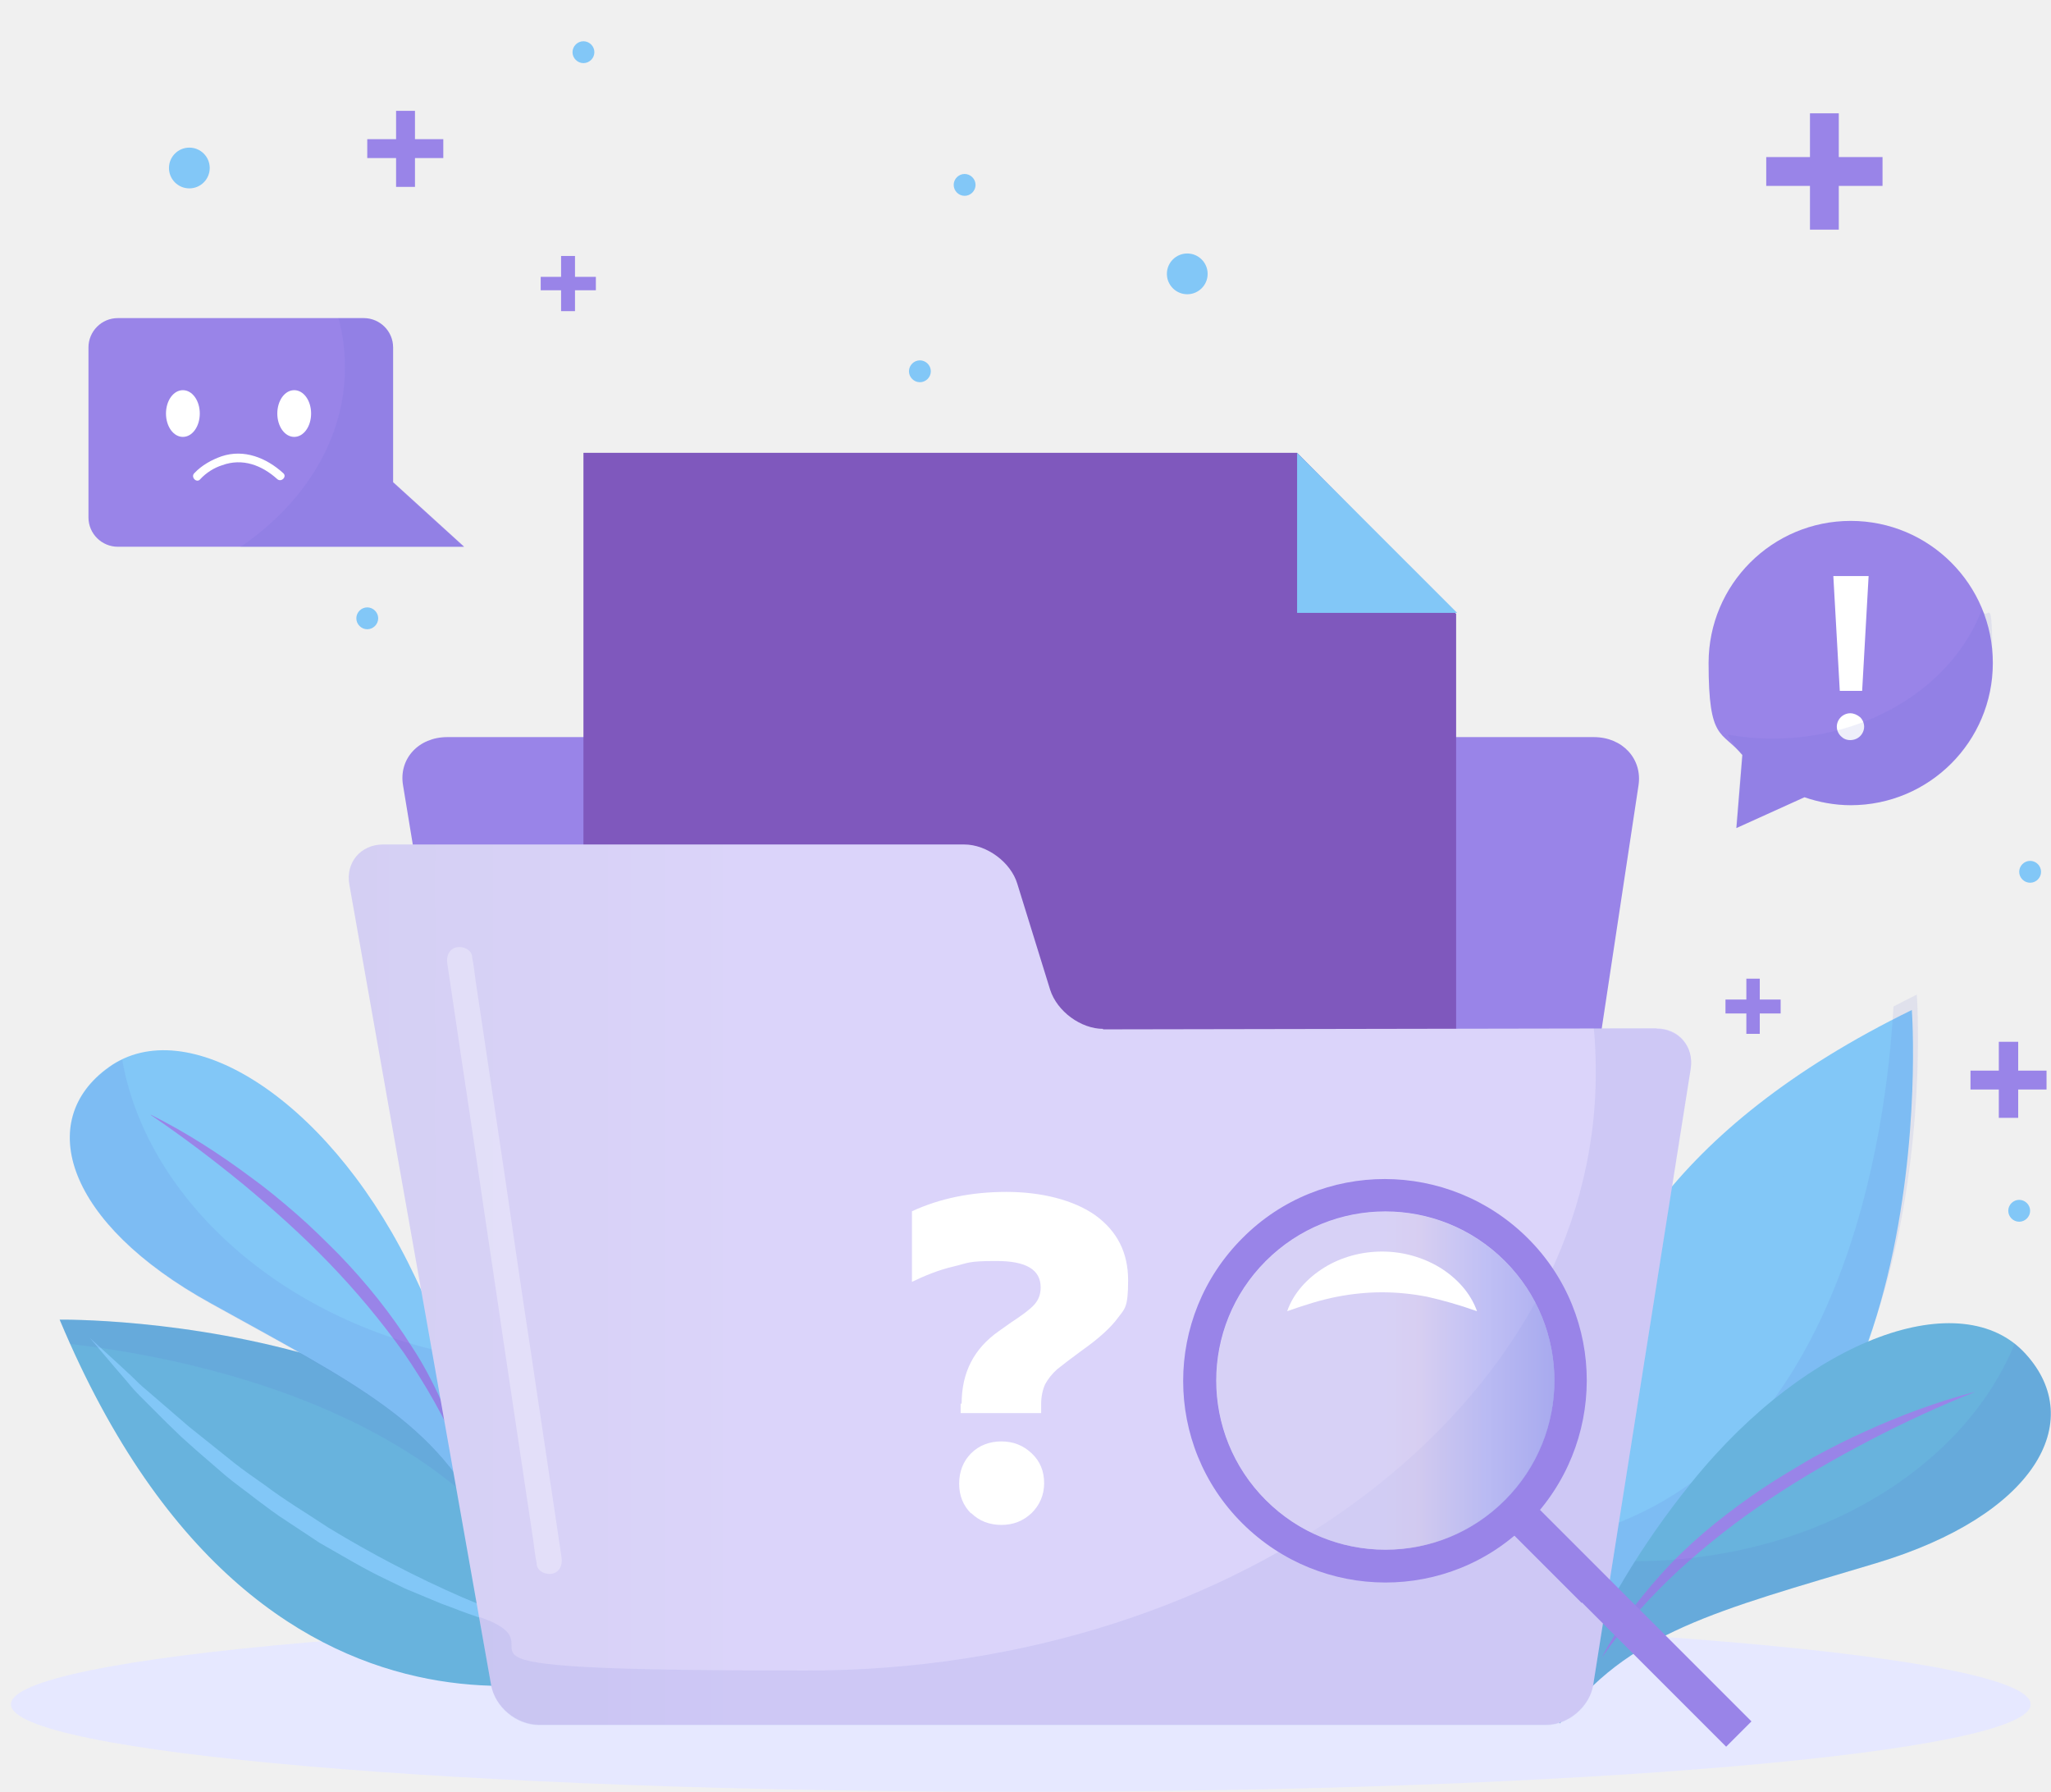
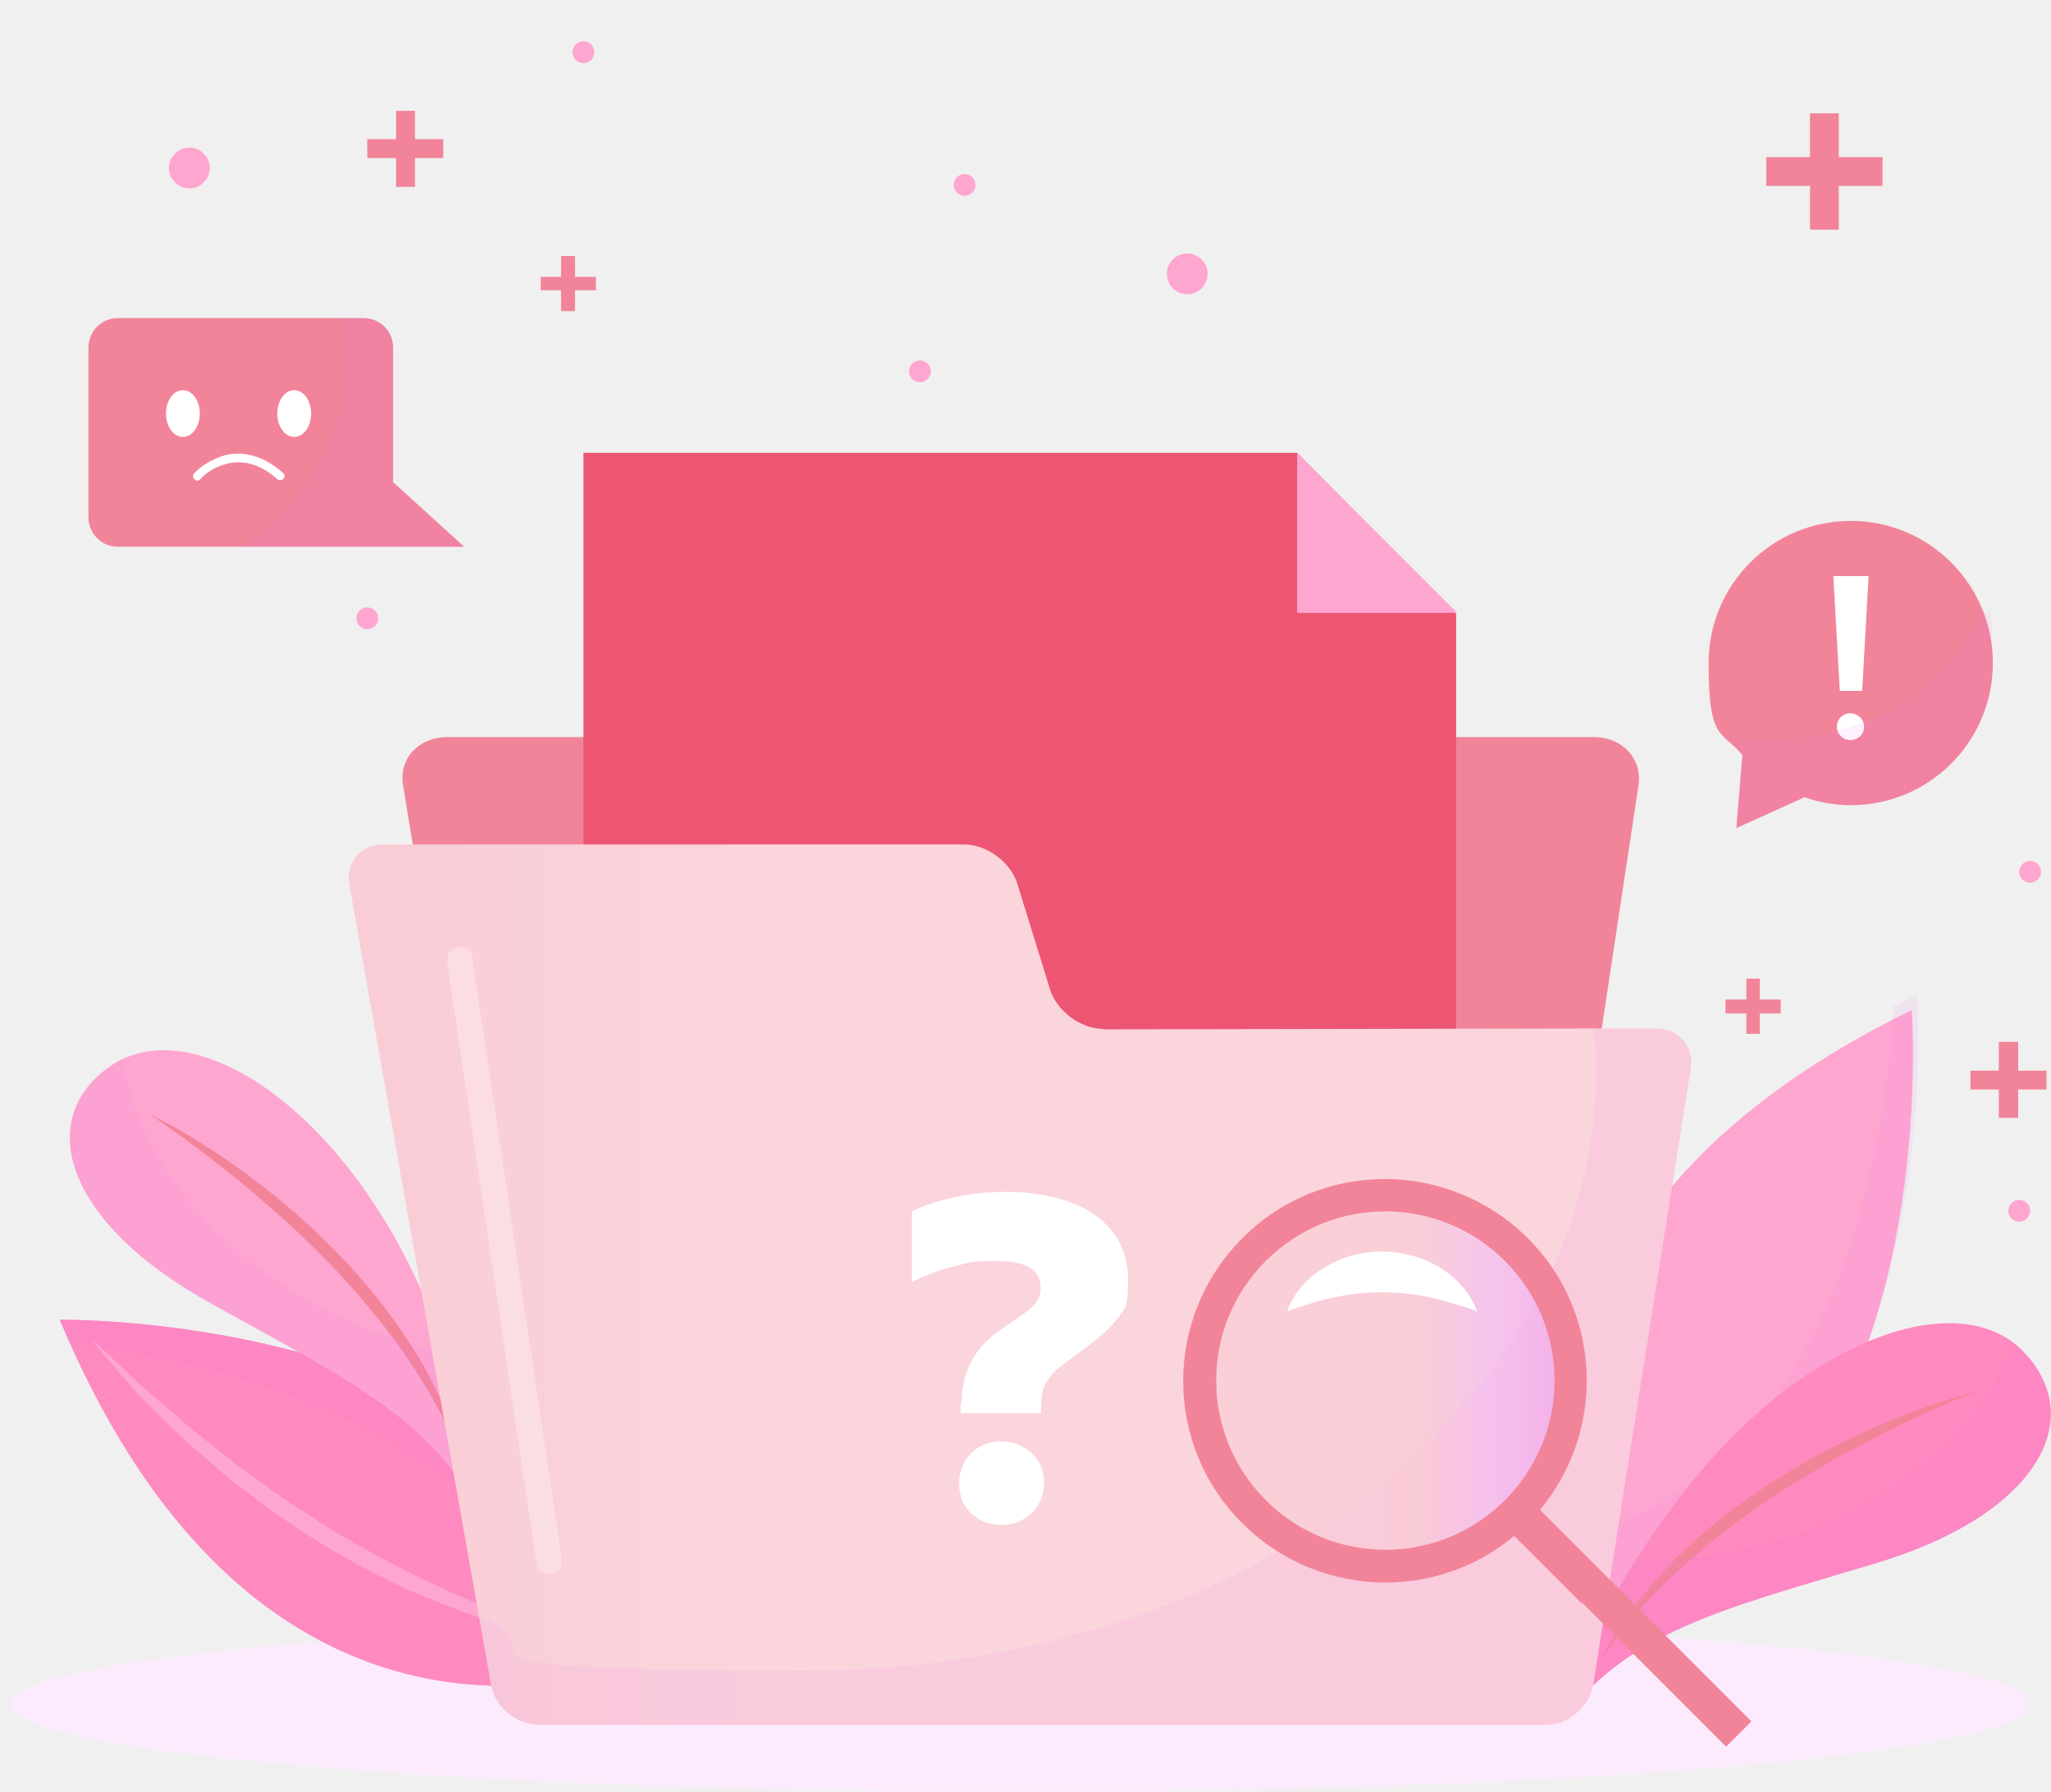
<svg xmlns="http://www.w3.org/2000/svg" id="Layer_2" version="1.1" viewBox="0 0 412.7 360.5">
  <defs>
    <style>
      .st0 {
        fill: url(#linear-gradient1);
      }

      .st1 {
-         fill: #9984e8;
+         fill: #f28499;
      }

      .st2 {
-         fill: #82c7f7;
+         fill: url(#linear-gradient);
      }

      .st3 {
-         fill: #e6e8ff;
+         fill: #fcebfd;
      }

      .st4 {
-         fill: url(#linear-gradient);
+         fill: #fff;
      }

      .st5 {
-         fill: #fff;
+         fill: #e772ee;
+         opacity: .1;
      }

-       .st6 {
-         fill: #68b3dd;
+       .st5, .st6 {
+         isolation: isolate;
      }

      .st7 {
        opacity: .3;
      }

      .st8 {
-         fill: #525fd1;
-         opacity: .1;
+         fill: #fea6cf;
      }

-       .st8, .st9 {
-         isolation: isolate;
+       .st6 {
+         fill: url(#linear-gradient2);
+         opacity: .6;
      }

      .st9 {
-         fill: url(#linear-gradient2);
-         opacity: .6;
+         fill: #fe8abf;
      }
    </style>
-     <linearGradient id="linear-gradient" x1="117.4" y1="192.2" x2="293" y2="192.2" gradientUnits="userSpaceOnUse">
-       <stop offset="0" stop-color="#7f58bd" />
-       <stop offset=".3" stop-color="#7f58bd" />
-       <stop offset=".4" stop-color="#7f58bd" />
-       <stop offset=".6" stop-color="#7f58bd" />
-       <stop offset=".8" stop-color="#7f58bd" />
-       <stop offset="1" stop-color="#7f58bd" />
+     <linearGradient id="linear-gradient" x1="117.4" y1="169.1" x2="293" y2="169.1" gradientTransform="translate(0 361.3) scale(1 -1)" gradientUnits="userSpaceOnUse">
+       <stop offset="0" stop-color="#ed5673" />
+       <stop offset=".3" stop-color="#ed5673" />
+       <stop offset=".4" stop-color="#ed5673" />
+       <stop offset=".6" stop-color="#ed5673" />
+       <stop offset=".8" stop-color="#ed5673" />
+       <stop offset="1" stop-color="#ed5673" />
    </linearGradient>
-     <linearGradient id="linear-gradient1" x1="70.2" y1="258.5" x2="340.4" y2="258.5" gradientUnits="userSpaceOnUse">
-       <stop offset="0" stop-color="#d4cff3" />
-       <stop offset="0" stop-color="#d4cff3" />
-       <stop offset=".3" stop-color="#dbd4fa" />
-       <stop offset="1" stop-color="#dbd4fa" />
+     <linearGradient id="linear-gradient1" x1="70.2" y1="102.8" x2="340.3" y2="102.8" gradientTransform="translate(0 361.3) scale(1 -1)" gradientUnits="userSpaceOnUse">
+       <stop offset="0" stop-color="#faccd5" />
+       <stop offset="0" stop-color="#faccd5" />
+       <stop offset=".3" stop-color="#fbd5dc" />
+       <stop offset="1" stop-color="#fbd5dc" />
    </linearGradient>
-     <linearGradient id="linear-gradient2" x1="244.7" y1="277.8" x2="312.8" y2="277.8" gradientUnits="userSpaceOnUse">
-       <stop offset=".5" stop-color="#d4cff3" />
-       <stop offset=".6" stop-color="#d3caeb" />
-       <stop offset=".8" stop-color="#acb1f1" />
-       <stop offset="1" stop-color="#8f96ea" />
-       <stop offset="1" stop-color="#7191e4" />
+     <linearGradient id="linear-gradient2" x1="244.7" y1="83.5" x2="312.8" y2="83.5" gradientTransform="translate(0 361.3) scale(1 -1)" gradientUnits="userSpaceOnUse">
+       <stop offset=".5" stop-color="#faccd5" />
+       <stop offset=".6" stop-color="#f9c9d2" />
+       <stop offset=".8" stop-color="#f3bbf7" />
+       <stop offset="1" stop-color="#efa3f4" />
+       <stop offset="1" stop-color="#ed98f3" />
    </linearGradient>
  </defs>
  <g id="OBJECTS">
    <g>
      <ellipse class="st3" cx="205.4" cy="342.9" rx="203.2" ry="17.6" />
      <g>
        <polygon class="st1" points="406.1 215.4 406.1 209.6 402.2 209.6 402.2 215.4 396.5 215.4 396.5 219.2 402.2 219.2 402.2 224.9 406.1 224.9 406.1 219.2 411.8 219.2 411.8 215.4 406.1 215.4" />
        <polygon class="st1" points="370 31.6 370 22.8 364.2 22.8 364.2 31.6 355.4 31.6 355.4 37.4 364.2 37.4 364.2 46.2 370 46.2 370 37.4 378.8 37.4 378.8 31.6 370 31.6" />
        <polygon class="st1" points="354.1 201.1 354.1 196.9 351.4 196.9 351.4 201.1 347.2 201.1 347.2 203.9 351.4 203.9 351.4 208 354.1 208 354.1 203.9 358.3 203.9 358.3 201.1 354.1 201.1" />
        <polygon class="st1" points="115.7 55.7 115.7 51.5 112.9 51.5 112.9 55.7 108.8 55.7 108.8 58.4 112.9 58.4 112.9 62.6 115.7 62.6 115.7 58.4 119.9 58.4 119.9 55.7 115.7 55.7" />
        <polygon class="st1" points="83.5 28 83.5 22.3 79.7 22.3 79.7 28 73.9 28 73.9 31.8 79.7 31.8 79.7 37.6 83.5 37.6 83.5 31.8 89.2 31.8 89.2 28 83.5 28" />
      </g>
      <g>
-         <path class="st2" d="M187.3,74.7c0,1.2-1,2.2-2.2,2.2s-2.2-1-2.2-2.2,1-2.2,2.2-2.2,2.2,1,2.2,2.2Z" />
-         <path class="st2" d="M196.3,37.2c0,1.2-1,2.2-2.2,2.2s-2.2-1-2.2-2.2,1-2.2,2.2-2.2,2.2,1,2.2,2.2Z" />
-         <circle class="st2" cx="238.9" cy="55.1" r="4.1" />
-         <path class="st2" d="M410.7,175.4c0,1.2-1,2.2-2.2,2.2s-2.2-1-2.2-2.2,1-2.2,2.2-2.2,2.2,1,2.2,2.2Z" />
-         <path class="st2" d="M408.5,243.6c0,1.2-1,2.2-2.2,2.2s-2.2-1-2.2-2.2,1-2.2,2.2-2.2,2.2,1,2.2,2.2Z" />
-         <path class="st2" d="M76.1,124.4c0,1.2-1,2.2-2.2,2.2s-2.2-1-2.2-2.2,1-2.2,2.2-2.2,2.2,1,2.2,2.2Z" />
-         <circle class="st2" cx="38.1" cy="33.8" r="4.1" />
-         <path class="st2" d="M119.6,10.5c0,1.2-1,2.2-2.2,2.2s-2.2-1-2.2-2.2,1-2.2,2.2-2.2,2.2,1,2.2,2.2Z" />
+         <path class="st8" d="M187.3,74.7c0,1.2-1,2.2-2.2,2.2s-2.2-1-2.2-2.2,1-2.2,2.2-2.2,2.2,1,2.2,2.2Z" />
+         <path class="st8" d="M196.3,37.2c0,1.2-1,2.2-2.2,2.2s-2.2-1-2.2-2.2,1-2.2,2.2-2.2,2.2,1,2.2,2.2Z" />
+         <circle class="st8" cx="238.9" cy="55.1" r="4.1" />
+         <path class="st8" d="M410.7,175.4c0,1.2-1,2.2-2.2,2.2s-2.2-1-2.2-2.2,1-2.2,2.2-2.2,2.2,1,2.2,2.2Z" />
+         <path class="st8" d="M408.5,243.6c0,1.2-1,2.2-2.2,2.2s-2.2-1-2.2-2.2,1-2.2,2.2-2.2,2.2,1,2.2,2.2Z" />
+         <path class="st8" d="M76.1,124.4c0,1.2-1,2.2-2.2,2.2s-2.2-1-2.2-2.2,1-2.2,2.2-2.2,2.2,1,2.2,2.2Z" />
+         <circle class="st8" cx="38.1" cy="33.8" r="4.1" />
+         <path class="st8" d="M119.6,10.5c0,1.2-1,2.2-2.2,2.2s-2.2-1-2.2-2.2,1-2.2,2.2-2.2,2.2,1,2.2,2.2Z" />
      </g>
      <g>
        <g>
-           <path class="st2" d="M322.7,323.5s-36.2-72.3,62-120.3c0,0,7.5,103.1-62,120.3Z" />
-           <path class="st2" d="M326.9,314.3c0-10.3,2.1-20.6,5.1-30.5.4-1.2.7-2.5,1.1-3.7l1.3-3.7,1.3-3.7,1.5-3.6c1.9-4.8,4.4-9.4,6.7-14.1l3.9-6.7c1.3-2.3,2.7-4.4,4.1-6.6,1.5-2.1,2.9-4.3,4.4-6.4,1.6-2.1,3.1-4.1,4.7-6.2l2.4-3.1,2.6-2.9,5.2-5.8c.9-1,1.8-1.9,2.7-2.8l2.8-2.7c1.9-1.8,3.7-3.6,5.6-5.3-1.6,2-3.2,4-4.9,6l-2.5,2.9c-.8,1-1.7,1.9-2.4,3l-4.7,6.1-2.4,3-2.2,3.1c-1.5,2.1-2.9,4.2-4.4,6.3-1.4,2.1-2.7,4.3-4.1,6.4-2.9,4.2-5.2,8.8-7.8,13.2-4.8,9-9,18.3-12.5,27.9-3.4,9.6-6.3,19.5-7.7,29.6h0Z" />
-           <path class="st8" d="M381,202.5c-1.4,24.9-9.9,91-61.4,105.9,1.9,7.5,4.1,12,4.1,12,69.5-17.3,62-120.3,62-120.3-1.6.8-3.2,1.6-4.7,2.4h0Z" />
+           <path class="st8" d="M322.7,323.5s-36.2-72.3,62-120.3c0,0,7.5,103.1-62,120.3Z" />
+           <path class="st8" d="M326.9,314.3c0-10.3,2.1-20.6,5.1-30.5.4-1.2.7-2.5,1.1-3.7l1.3-3.7,1.3-3.7,1.5-3.6c1.9-4.8,4.4-9.4,6.7-14.1l3.9-6.7c1.3-2.3,2.7-4.4,4.1-6.6,1.5-2.1,2.9-4.3,4.4-6.4,1.6-2.1,3.1-4.1,4.7-6.2l2.4-3.1,2.6-2.9,5.2-5.8c.9-1,1.8-1.9,2.7-2.8l2.8-2.7c1.9-1.8,3.7-3.6,5.6-5.3-1.6,2-3.2,4-4.9,6l-2.5,2.9c-.8,1-1.7,1.9-2.4,3l-4.7,6.1-2.4,3-2.2,3.1c-1.5,2.1-2.9,4.2-4.4,6.3-1.4,2.1-2.7,4.3-4.1,6.4-2.9,4.2-5.2,8.8-7.8,13.2-4.8,9-9,18.3-12.5,27.9-3.4,9.6-6.3,19.5-7.7,29.6h0l.2.3Z" />
+           <path class="st5" d="M381,202.5c-1.4,24.9-9.9,91-61.4,105.9,1.9,7.5,4.1,12,4.1,12,69.5-17.3,62-120.3,62-120.3-1.6.8-3.2,1.6-4.7,2.4h0Z" />
        </g>
        <g>
          <g>
-             <path class="st6" d="M313.8,346.8s5.1-22,26.7-48.7c23.6-29.2,54.4-39.8,67.1-25.7,12.4,13.6,1.9,32.5-30.1,42.1s-50,13.8-63.7,32.3Z" />
+             <path class="st9" d="M313.8,346.8s5.1-22,26.7-48.7c23.6-29.2,54.4-39.8,67.1-25.7,12.4,13.6,1.9,32.5-30.1,42.1s-50,13.8-63.7,32.3h0Z" />
            <path class="st1" d="M397.5,280c-7.3,2.9-14.4,6.2-21.3,9.8-6.9,3.6-13.7,7.5-20.1,11.8-6.5,4.3-12.6,9.1-18.4,14.4-5.7,5.3-10.9,11.1-15.4,17.5,1.8-3.5,4-6.8,6.3-10,2.4-3.1,5-6.2,7.7-9,5.5-5.7,11.8-10.6,18.3-15,3.3-2.2,6.7-4.2,10.1-6.2,3.5-1.9,7-3.7,10.6-5.3,7.2-3.3,14.6-6,22.2-8h0Z" />
          </g>
-           <path class="st8" d="M407.6,272.4c-.7-.8-1.5-1.4-2.2-2.1-10.4,25.4-40.6,43.7-76.4,43.8-12,18.9-15.2,32.7-15.2,32.7,13.8-18.5,31.8-22.7,63.7-32.3,31.9-9.6,42.5-28.5,30.1-42.1h0Z" />
+           <path class="st5" d="M407.6,272.4c-.7-.8-1.5-1.4-2.2-2.1-10.4,25.4-40.6,43.7-76.4,43.8-12,18.9-15.2,32.7-15.2,32.7,13.8-18.5,31.8-22.7,63.7-32.3,31.9-9.6,42.5-28.5,30.1-42.1h0Z" />
        </g>
        <g>
-           <path class="st6" d="M128.5,334.4s-74.3,31.9-116.5-68.9c0,0,103.3-1.5,116.5,68.9Z" />
-           <path class="st2" d="M122.6,330.9c-10.3-.6-20.5-3.3-30.2-6.9-1.2-.5-2.4-.9-3.7-1.4l-3.6-1.5-3.6-1.5-3.5-1.7c-4.7-2.2-9.1-4.9-13.7-7.5l-6.5-4.3c-2.2-1.4-4.3-3-6.3-4.5-2-1.6-4.2-3.1-6.2-4.8-2-1.7-3.9-3.4-5.9-5.1l-2.9-2.6-2.8-2.7-5.5-5.5c-.9-.9-1.8-1.9-2.6-2.9l-2.5-2.9c-1.7-2-3.3-3.9-5-5.9,1.9,1.7,3.8,3.5,5.7,5.2l2.8,2.6c.9.9,1.8,1.8,2.8,2.6l5.8,5,2.9,2.5,3,2.4c2,1.6,4,3.2,6,4.8,2,1.6,4.1,3,6.2,4.5,4.1,3.1,8.5,5.7,12.7,8.5,8.7,5.3,17.7,10,27.1,14.1,9.4,4,19.1,7.4,29.2,9.5h0Z" />
-           <path class="st8" d="M14.1,270.4c24.8,2.8,90.2,15.2,102.2,67.4,7.6-1.4,12.2-3.4,12.2-3.4-13.2-70.4-116.5-68.9-116.5-68.9.7,1.6,1.4,3.2,2.1,4.8Z" />
+           <path class="st9" d="M128.5,334.4s-74.3,31.9-116.5-68.9c0,0,103.3-1.5,116.5,68.9Z" />
+           <path class="st8" d="M122.6,330.9c-10.3-.6-20.5-3.3-30.2-6.9-1.2-.5-2.4-.9-3.7-1.4l-3.6-1.5-3.6-1.5-3.5-1.7c-4.7-2.2-9.1-4.9-13.7-7.5l-6.5-4.3c-2.2-1.4-4.3-3-6.3-4.5-2-1.6-4.2-3.1-6.2-4.8-2-1.7-3.9-3.4-5.9-5.1l-2.9-2.6-2.8-2.7-5.5-5.5c-.9-.9-1.8-1.9-2.6-2.9l-2.5-2.9c-1.7-2-3.3-3.9-5-5.9,1.9,1.7,3.8,3.5,5.7,5.2l2.8,2.6c.9.9,1.8,1.8,2.8,2.6l5.8,5,2.9,2.5,3,2.4c2,1.6,4,3.2,6,4.8,2,1.6,4.1,3,6.2,4.5,4.1,3.1,8.5,5.7,12.7,8.5,8.7,5.3,17.7,10,27.1,14.1,9.4,4,19.1,7.4,29.2,9.5h.3Z" />
+           <path class="st5" d="M14.1,270.4c24.8,2.8,90.2,15.2,102.2,67.4,7.6-1.4,12.2-3.4,12.2-3.4-13.2-70.4-116.5-68.9-116.5-68.9.7,1.6,1.4,3.2,2.1,4.8h0Z" />
        </g>
        <g>
          <g>
-             <path class="st2" d="M97.9,307.3s-.4-22.6-15.8-53.3c-16.9-33.6-44.7-50.4-60.2-39.3-15,10.7-8.7,31.4,20.5,47.5,29.2,16.2,45.9,24.1,55.5,45.1h0Z" />
-             <path class="st1" d="M30.3,224.3c6.5,4.4,12.7,9.1,18.8,14.1,6,5,11.8,10.2,17.2,15.8,5.4,5.6,10.4,11.6,14.9,17.9,4.4,6.4,8.3,13.2,11.4,20.4-1-3.8-2.4-7.5-4-11.1-1.7-3.6-3.5-7.1-5.7-10.4-4.2-6.7-9.2-12.9-14.7-18.6-2.8-2.8-5.6-5.6-8.6-8.2-3-2.6-6-5.1-9.2-7.4-6.3-4.7-13-9-20-12.5h0Z" />
+             <path class="st8" d="M97.9,307.3s-.4-22.6-15.8-53.3c-16.9-33.6-44.7-50.4-60.2-39.3-15,10.7-8.7,31.4,20.5,47.5,29.2,16.2,45.9,24.1,55.5,45.1h0Z" />
+             <path class="st1" d="M30.3,224.3c6.5,4.4,12.7,9.1,18.8,14.1,6,5,11.8,10.2,17.2,15.8,5.4,5.6,10.4,11.6,14.9,17.9,4.4,6.4,8.3,13.2,11.4,20.4-1-3.8-2.4-7.5-4-11.1-1.7-3.6-3.5-7.1-5.7-10.4-4.2-6.7-9.2-12.9-14.7-18.6-2.8-2.8-5.6-5.6-8.6-8.2-3-2.6-6-5.1-9.2-7.4-6.3-4.7-13-9-20-12.5h-.1Z" />
          </g>
-           <path class="st8" d="M22,214.7c.8-.6,1.7-1.1,2.6-1.5,4.7,27,30.4,51.4,65.4,59,7.7,21,7.9,35.2,7.9,35.2-9.5-21-26.3-28.9-55.5-45.1-29.2-16.2-35.5-36.8-20.5-47.5h0Z" />
+           <path class="st5" d="M22,214.7c.8-.6,1.7-1.1,2.6-1.5,4.7,27,30.4,51.4,65.4,59,7.7,21,7.9,35.2,7.9,35.2-9.5-21-26.3-28.9-55.5-45.1-29.2-16.2-35.5-36.8-20.5-47.5h0Z" />
        </g>
      </g>
      <g>
        <path class="st1" d="M303.8,329.2c-.8,5.4-6.2,9.7-12,9.7H121.4c-5.8,0-11.2-4.4-12.1-9.7l-28.2-171.2c-.9-5.3,3.1-9.7,8.9-9.7h230.7c5.8,0,9.8,4.4,9,9.7l-25.9,171.2h0Z" />
        <g>
-           <polygon class="st4" points="261 91.1 117.4 91.1 117.4 293.3 293 293.3 293 123.5 261 91.1" />
-           <polygon class="st2" points="261 91.1 293.2 123.3 261 123.3 261 91.1" />
+           <polygon class="st2" points="261 91.1 117.4 91.1 117.4 293.3 293 293.3 293 123.5 261 91.1" />
+           <polygon class="st8" points="261 91.1 293.2 123.3 261 123.3 261 91.1" />
        </g>
        <g>
          <path class="st0" d="M222,207c-4.5,0-9.3-3.5-10.7-7.9l-6.6-21.3c-1.3-4.3-6.1-7.9-10.7-7.9h-116.9c-4.5,0-7.6,3.6-6.8,8.1l28.5,160.9c.8,4.5,5.1,8.1,9.7,8.1h202.6c4.5,0,8.8-3.7,9.5-8.1l19.6-123.9c.7-4.5-2.4-8.1-6.9-8.1l-111.4.2h0Z" />
-           <path class="st5" d="M193.5,282.4c0-6.3,2.5-11.1,7.5-14.6l2.4-1.7c2.3-1.5,3.9-2.7,4.7-3.6.9-1,1.3-2.1,1.3-3.5,0-3.6-3-5.3-8.9-5.3s-5.6.4-8.6,1.1-5.7,1.8-8.4,3.1v-14.2c5.6-2.6,12-3.9,19-3.9s13.5,1.6,17.9,4.7c4.4,3.2,6.6,7.5,6.6,13.1s-.7,5.7-2.1,7.6c-1.4,1.9-3.8,4.1-7.2,6.5-2.3,1.7-3.9,2.9-5,3.8-1,.9-1.8,1.9-2.4,3-.5,1.1-.8,2.5-.8,4v1.8h-16.2v-1.9h0ZM195.4,304.5c-1.6-1.6-2.4-3.6-2.4-6s.8-4.5,2.4-6.1c1.6-1.6,3.7-2.4,6.1-2.4s4.4.8,6.1,2.4c1.7,1.6,2.5,3.6,2.5,6s-.9,4.4-2.5,6c-1.7,1.6-3.7,2.4-6.1,2.4s-4.5-.8-6.1-2.4Z" />
-           <path class="st8" d="M333.4,206.9h-12.7c.3,2.9.4,5.9.4,8.9,0,66.4-71.1,120.3-158.8,120.3s-45.8-3.9-65.9-10.8l2.4,13.7c.8,4.5,5.1,8.1,9.7,8.1h202.6c4.5,0,8.8-3.7,9.5-8.1l19.6-123.9c.7-4.5-2.4-8.1-6.9-8.1h0Z" />
+           <path class="st4" d="M193.5,282.4c0-6.3,2.5-11.1,7.5-14.6l2.4-1.7c2.3-1.5,3.9-2.7,4.7-3.6.9-1,1.3-2.1,1.3-3.5,0-3.6-3-5.3-8.9-5.3s-5.6.4-8.6,1.1-5.7,1.8-8.4,3.1v-14.2c5.6-2.6,12-3.9,19-3.9s13.5,1.6,17.9,4.7c4.4,3.2,6.6,7.5,6.6,13.1s-.7,5.7-2.1,7.6c-1.4,1.9-3.8,4.1-7.2,6.5-2.3,1.7-3.9,2.9-5,3.8-1,.9-1.8,1.9-2.4,3-.5,1.1-.8,2.5-.8,4v1.8h-16.2v-1.9h.2ZM195.4,304.5c-1.6-1.6-2.4-3.6-2.4-6s.8-4.5,2.4-6.1c1.6-1.6,3.7-2.4,6.1-2.4s4.4.8,6.1,2.4c1.7,1.6,2.5,3.6,2.5,6s-.9,4.4-2.5,6c-1.7,1.6-3.7,2.4-6.1,2.4s-4.5-.8-6.1-2.4h0Z" />
+           <path class="st5" d="M333.4,206.9h-12.7c.3,2.9.4,5.9.4,8.9,0,66.4-71.1,120.3-158.8,120.3s-45.8-3.9-65.9-10.8l2.4,13.7c.8,4.5,5.1,8.1,9.7,8.1h202.6c4.5,0,8.8-3.7,9.5-8.1l19.6-123.9c.7-4.5-2.4-8.1-6.9-8.1h.1Z" />
        </g>
        <g class="st7">
-           <path class="st5" d="M90,193.8c.6,4,1.2,8.1,1.8,12.1,1.4,9.6,2.9,19.2,4.3,28.8,1.7,11.7,3.5,23.4,5.2,35.1,1.5,10,3,20.1,4.5,30.1.5,3.3,1,6.7,1.5,10,.2,1.6.4,3.2.7,4.7,0,0,0,.1,0,.2.2,1.4,1.9,2.1,3.2,1.8,1.5-.4,2-1.8,1.8-3.2-.6-4-1.2-8.1-1.8-12.1-1.4-9.6-2.9-19.2-4.3-28.8-1.8-11.7-3.5-23.4-5.2-35.1-1.5-10.1-3-20.1-4.5-30.1-.5-3.3-1-6.7-1.5-10-.2-1.6-.4-3.2-.7-4.7,0,0,0-.1,0-.2-.2-1.4-1.9-2.1-3.2-1.8-1.5.4-2,1.8-1.8,3.2h0Z" />
+           <path class="st4" d="M90,193.8c.6,4,1.2,8.1,1.8,12.1,1.4,9.6,2.9,19.2,4.3,28.8,1.7,11.7,3.5,23.4,5.2,35.1,1.5,10,3,20.1,4.5,30.1.5,3.3,1,6.7,1.5,10,.2,1.6.4,3.2.7,4.7v.2c.2,1.4,1.9,2.1,3.2,1.8,1.5-.4,2-1.8,1.8-3.2-.6-4-1.2-8.1-1.8-12.1-1.4-9.6-2.9-19.2-4.3-28.8-1.8-11.7-3.5-23.4-5.2-35.1-1.5-10.1-3-20.1-4.5-30.1-.5-3.3-1-6.7-1.5-10-.2-1.6-.4-3.2-.7-4.7v-.2c-.2-1.4-1.9-2.1-3.2-1.8-1.5.4-2,1.8-1.8,3.2h0Z" />
        </g>
      </g>
      <g>
        <path class="st1" d="M372.4,104.8c-15.8,0-28.6,12.8-28.6,28.6s2.6,13.5,6.8,18.5l-1.2,14.7,13.7-6.2c2.9,1,6.1,1.6,9.3,1.6,15.8,0,28.6-12.8,28.6-28.6s-12.8-28.6-28.6-28.6h0Z" />
-         <path class="st5" d="M370.4,148.1c-.5-.5-.8-1.2-.8-1.9s.3-1.4.8-1.9,1.2-.8,1.9-.8,1.4.3,2,.8c.5.5.8,1.2.8,1.9s-.3,1.4-.8,1.9-1.2.8-2,.8-1.4-.3-1.9-.8ZM368.8,115.9h7.2l-1.3,23.1h-4.5l-1.3-23.1Z" />
-         <path class="st8" d="M356.7,148.6c-3.1,0-6.1-.3-9.1-.8.9,1.5,1.8,2.9,2.9,4.1l-1.2,14.7,13.7-6.2c2.9,1,6.1,1.6,9.3,1.6,15.8,0,28.6-12.8,28.6-28.6s-.8-7.5-2.1-10.8c-5.7,15.1-22.4,26-42.2,26h0Z" />
+         <path class="st4" d="M370.4,148.1c-.5-.5-.8-1.2-.8-1.9s.3-1.4.8-1.9,1.2-.8,1.9-.8,1.4.3,2,.8c.5.5.8,1.2.8,1.9s-.3,1.4-.8,1.9-1.2.8-2,.8-1.4-.3-1.9-.8ZM368.8,115.9h7.2l-1.3,23.1h-4.5l-1.3-23.1h-.1Z" />
+         <path class="st5" d="M356.7,148.6c-3.1,0-6.1-.3-9.1-.8.9,1.5,1.8,2.9,2.9,4.1l-1.2,14.7,13.7-6.2c2.9,1,6.1,1.6,9.3,1.6,15.8,0,28.6-12.8,28.6-28.6s-.8-7.5-2.1-10.8c-5.7,15.1-22.4,26-42.2,26h.1Z" />
      </g>
      <g>
        <path class="st1" d="M79.1,97v-27.1c0-3.3-2.7-5.9-5.9-5.9H23.7c-3.3,0-5.9,2.7-5.9,5.9v34.2c0,3.3,2.7,5.9,5.9,5.9h69.7s-14.3-13-14.3-13Z" />
        <g>
          <g>
-             <path class="st5" d="M40.2,83.2c0,2.6-1.5,4.7-3.4,4.7s-3.4-2.1-3.4-4.7,1.5-4.7,3.4-4.7,3.4,2.1,3.4,4.7Z" />
-             <path class="st5" d="M62.6,83.2c0,2.6-1.5,4.7-3.4,4.7s-3.4-2.1-3.4-4.7,1.5-4.7,3.4-4.7,3.4,2.1,3.4,4.7Z" />
+             <path class="st4" d="M40.2,83.2c0,2.6-1.5,4.7-3.4,4.7s-3.4-2.1-3.4-4.7,1.5-4.7,3.4-4.7,3.4,2.1,3.4,4.7Z" />
+             <path class="st4" d="M62.6,83.2c0,2.6-1.5,4.7-3.4,4.7s-3.4-2.1-3.4-4.7,1.5-4.7,3.4-4.7,3.4,2.1,3.4,4.7Z" />
          </g>
-           <path class="st5" d="M40.3,96.4c1.2-1.3,2.8-2.3,4.4-2.8,4.1-1.5,8,0,11.1,2.8.8.7,2-.5,1.2-1.2-3.4-3.1-7.9-4.9-12.4-3.4-2,.7-4,1.8-5.5,3.4-.8.8.5,2.1,1.2,1.2h0Z" />
+           <path class="st4" d="M40.3,96.4c1.2-1.3,2.8-2.3,4.4-2.8,4.1-1.5,8,0,11.1,2.8.8.7,2-.5,1.2-1.2-3.4-3.1-7.9-4.9-12.4-3.4-2,.7-4,1.8-5.5,3.4-.8.8.5,2.1,1.2,1.2h0Z" />
        </g>
-         <path class="st8" d="M79.1,97v-27.1c0-3.3-2.7-5.9-5.9-5.9h-5.1c.9,3.2,1.3,6.6,1.3,10,0,14.4-8.2,27.3-21.1,36.1h45s-14.3-13-14.3-13Z" />
+         <path class="st5" d="M79.1,97v-27.1c0-3.3-2.7-5.9-5.9-5.9h-5.1c.9,3.2,1.3,6.6,1.3,10,0,14.4-8.2,27.3-21.1,36.1h45l-14.3-13h0Z" />
      </g>
      <g>
        <g>
          <g>
            <path class="st1" d="M250,249.1c-15.9,15.9-15.9,41.6,0,57.4s41.6,15.9,57.4,0,15.9-41.6,0-57.4-41.6-15.9-57.4,0ZM302.8,301.8c-13.3,13.3-34.8,13.3-48.1,0-13.3-13.3-13.3-34.8,0-48.1,13.3-13.3,34.8-13.3,48.1,0,13.3,13.3,13.3,34.8,0,48.1Z" />
-             <circle class="st9" cx="278.8" cy="277.8" r="34" />
+             <circle class="st6" cx="278.8" cy="277.8" r="34" />
          </g>
          <g>
            <rect class="st1" x="323.3" y="293.3" width="7.2" height="65.1" transform="translate(-134.7 326.6) rotate(-45)" />
-             <rect class="st1" x="308.7" y="299.4" width="7.2" height="24" transform="translate(-128.7 312.1) rotate(-45)" />
+             <rect class="st1" x="308.7" y="299.5" width="7.2" height="24" transform="translate(-128.8 312.1) rotate(-45)" />
          </g>
        </g>
-         <path class="st5" d="M259,263.8c1.3-3.7,4.1-6.7,7.5-8.8,3.4-2.1,7.5-3.2,11.6-3.2,4.1,0,8.1,1.1,11.6,3.2,3.4,2.1,6.2,5.1,7.5,8.8-3.7-1.3-6.9-2.2-10-2.9-3.1-.6-6.1-.9-9.1-.9-3,0-6,.3-9.1.9-3.1.6-6.3,1.6-10,2.9h0Z" />
+         <path class="st4" d="M259,263.8c1.3-3.7,4.1-6.7,7.5-8.8,3.4-2.1,7.5-3.2,11.6-3.2s8.1,1.1,11.6,3.2c3.4,2.1,6.2,5.1,7.5,8.8-3.7-1.3-6.9-2.2-10-2.9-3.1-.6-6.1-.9-9.1-.9s-6,.3-9.1.9-6.3,1.6-10,2.9h0Z" />
      </g>
    </g>
  </g>
</svg>
